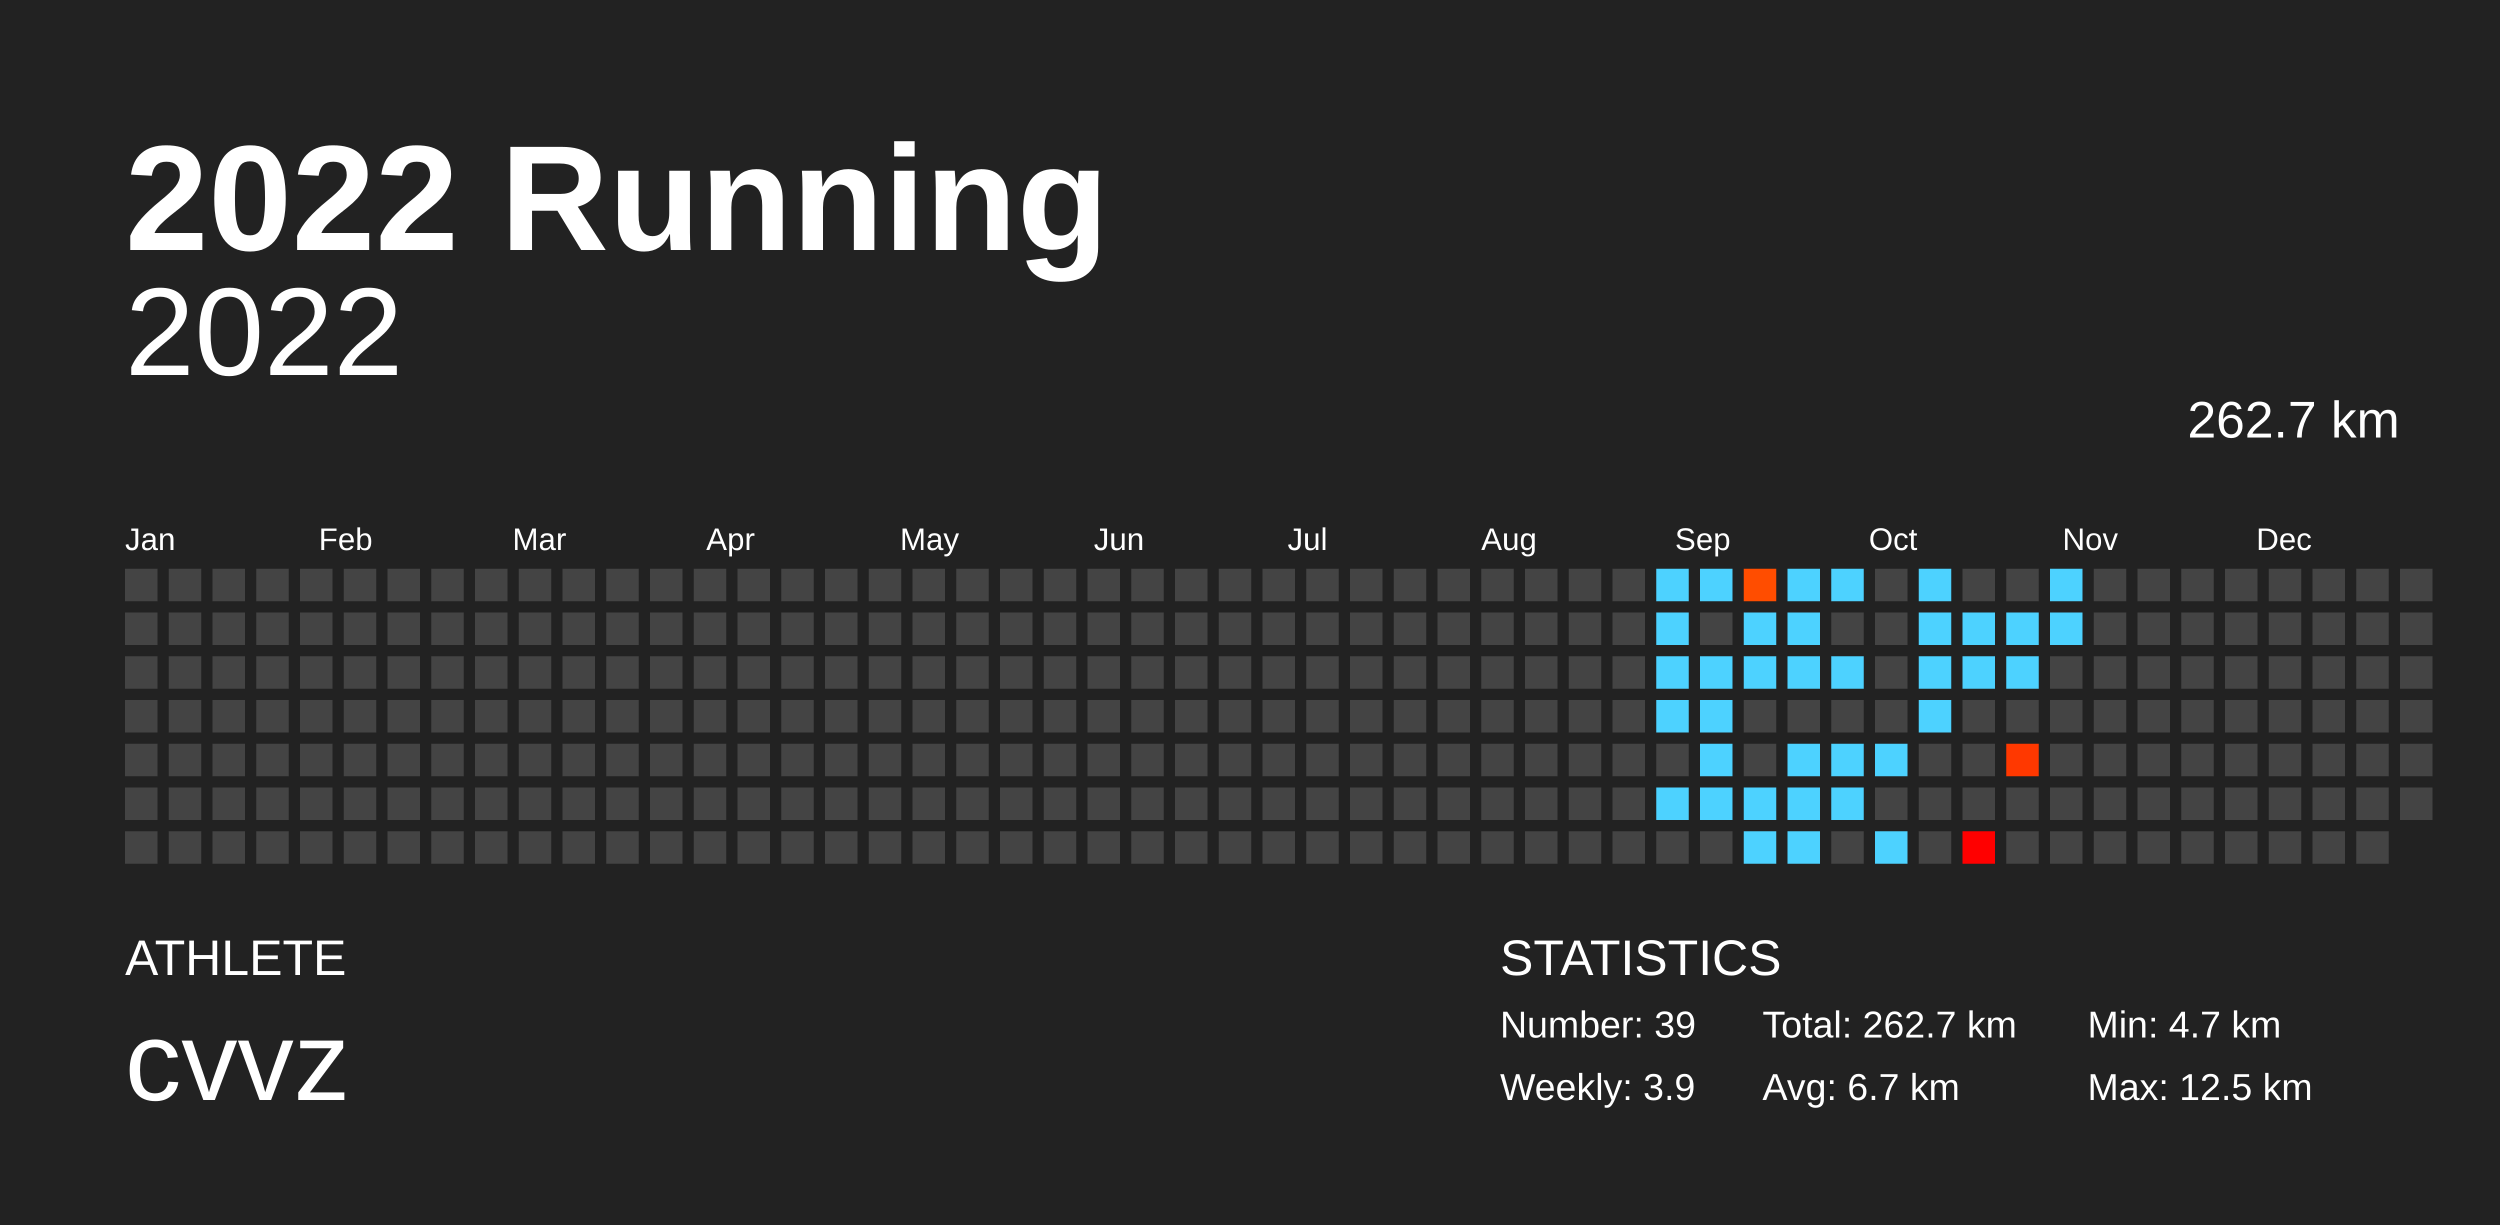
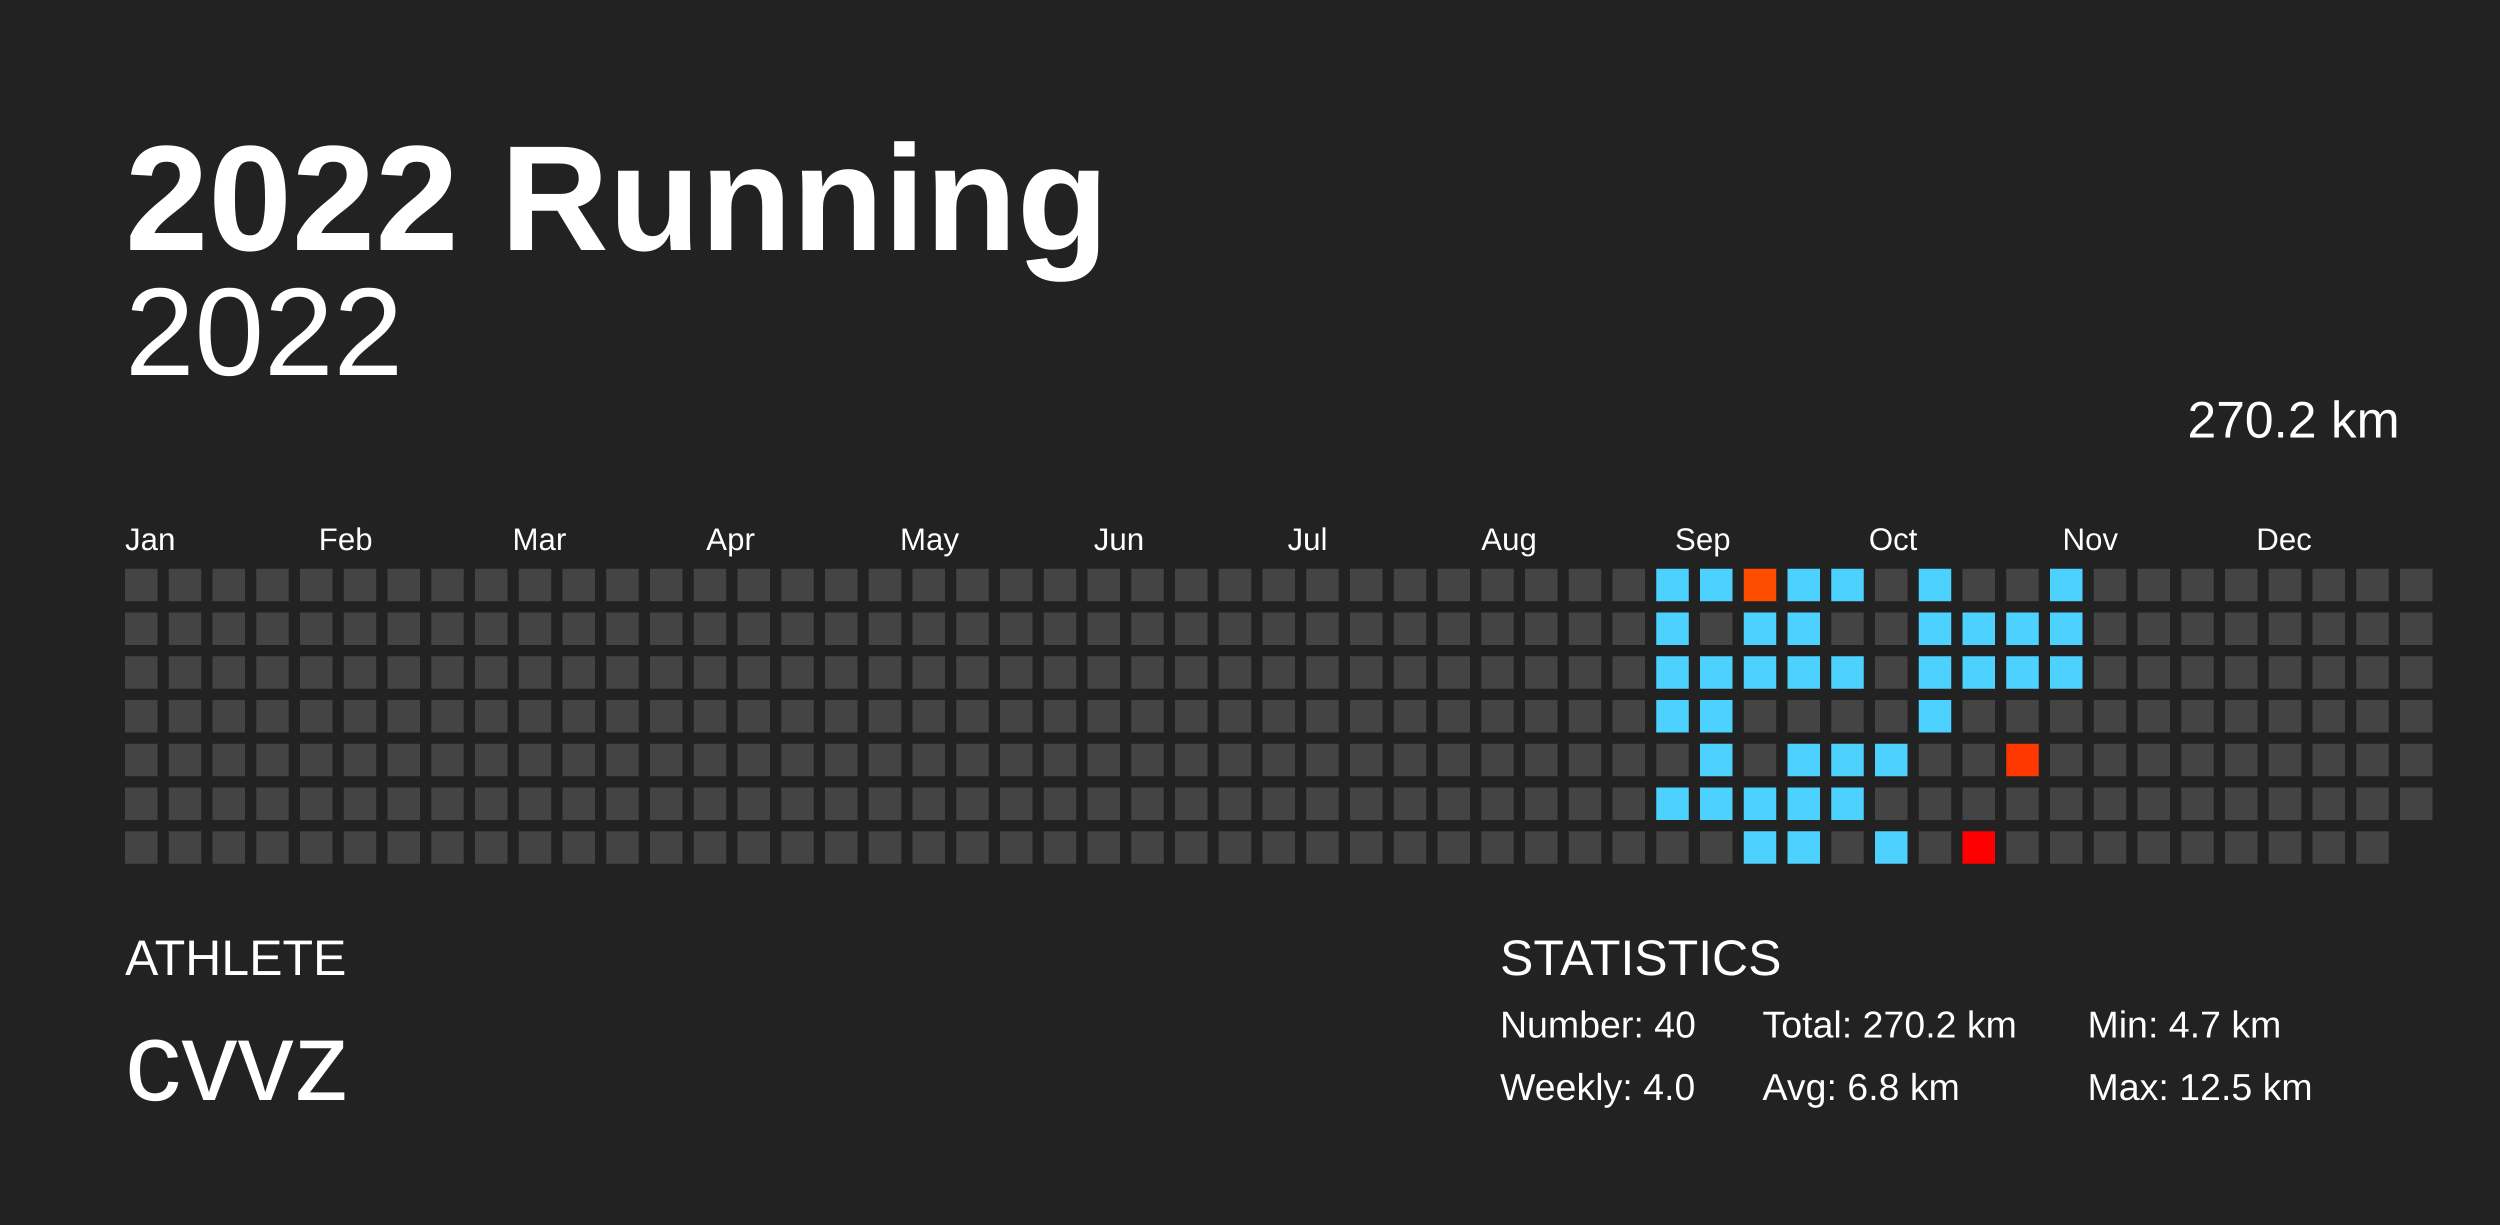
<svg xmlns="http://www.w3.org/2000/svg" baseProfile="full" height="98mm" version="1.1" viewBox="0,0,200,98" width="200mm">
  <defs />
  <rect fill="#222222" height="98" width="200" x="0" y="0" />
  <text fill="#FFFFFF" style="font-size:12px; font-family:Arial; font-weight:bold;" x="10" y="20">2022 Running</text>
  <text fill="#FFFFFF" style="font-size:4px; font-family:Arial" x="10" y="78">ATHLETE</text>
  <text fill="#FFFFFF" style="font-size:9px; font-family:Arial" x="10" y="88">cvvz</text>
  <text fill="#FFFFFF" style="font-size:4px; font-family:Arial" x="120" y="78">STATISTICS</text>
-   <text fill="#FFFFFF" style="font-size:3px; font-family:Arial" x="120" y="83">Number: 39</text>
-   <text fill="#FFFFFF" style="font-size:3px; font-family:Arial" x="120" y="88">Weekly: 3.9</text>
-   <text fill="#FFFFFF" style="font-size:3px; font-family:Arial" x="141" y="83">Total: 262.7 km</text>
-   <text fill="#FFFFFF" style="font-size:3px; font-family:Arial" x="141" y="88">Avg: 6.7 km</text>
+   <text fill="#FFFFFF" style="font-size:3px; font-family:Arial" x="120" y="83">Number: 40</text>
+   <text fill="#FFFFFF" style="font-size:3px; font-family:Arial" x="120" y="88">Weekly: 4.0</text>
+   <text fill="#FFFFFF" style="font-size:3px; font-family:Arial" x="141" y="83">Total: 270.2 km</text>
+   <text fill="#FFFFFF" style="font-size:3px; font-family:Arial" x="141" y="88">Avg: 6.8 km</text>
  <text fill="#FFFFFF" style="font-size:3px; font-family:Arial" x="167" y="83">Min: 4.7 km</text>
  <text fill="#FFFFFF" style="font-size:3px; font-family:Arial" x="167" y="88">Max: 12.5 km</text>
  <text alignment-baseline="hanging" fill="#FFFFFF" style="font-size:10.0px; font-family:Arial;" x="10" y="30">2022</text>
-   <text alignment-baseline="hanging" fill="#FFFFFF" style="font-size:4.125px; font-family:Arial;" x="175" y="35">262.7 km</text>
+   <text alignment-baseline="hanging" fill="#FFFFFF" style="font-size:4.125px; font-family:Arial;" x="175" y="35">270.2 km</text>
  <text fill="#FFFFFF" style="font-size:2.5px; font-family:Arial" x="10.0" y="44">Jan</text>
  <text fill="#FFFFFF" style="font-size:2.5px; font-family:Arial" x="25.5" y="44">Feb</text>
  <text fill="#FFFFFF" style="font-size:2.5px; font-family:Arial" x="41.0" y="44">Mar</text>
  <text fill="#FFFFFF" style="font-size:2.5px; font-family:Arial" x="56.5" y="44">Apr</text>
  <text fill="#FFFFFF" style="font-size:2.5px; font-family:Arial" x="72.0" y="44">May</text>
  <text fill="#FFFFFF" style="font-size:2.5px; font-family:Arial" x="87.5" y="44">Jun</text>
  <text fill="#FFFFFF" style="font-size:2.5px; font-family:Arial" x="103.0" y="44">Jul</text>
  <text fill="#FFFFFF" style="font-size:2.5px; font-family:Arial" x="118.5" y="44">Aug</text>
  <text fill="#FFFFFF" style="font-size:2.5px; font-family:Arial" x="134.0" y="44">Sep</text>
  <text fill="#FFFFFF" style="font-size:2.5px; font-family:Arial" x="149.5" y="44">Oct</text>
  <text fill="#FFFFFF" style="font-size:2.5px; font-family:Arial" x="165.0" y="44">Nov</text>
  <text fill="#FFFFFF" style="font-size:2.5px; font-family:Arial" x="180.5" y="44">Dec</text>
  <rect fill="#444444" height="2.6" width="2.6" x="10.0" y="45.5" />
  <rect fill="#444444" height="2.6" width="2.6" x="10.0" y="49.0" />
  <rect fill="#444444" height="2.6" width="2.6" x="10.0" y="52.5" />
  <rect fill="#444444" height="2.6" width="2.6" x="10.0" y="56.0" />
  <rect fill="#444444" height="2.6" width="2.6" x="10.0" y="59.5" />
  <rect fill="#444444" height="2.6" width="2.6" x="10.0" y="63.0" />
  <rect fill="#444444" height="2.6" width="2.6" x="10.0" y="66.5" />
  <rect fill="#444444" height="2.6" width="2.6" x="13.5" y="45.5" />
  <rect fill="#444444" height="2.6" width="2.6" x="13.5" y="49.0" />
  <rect fill="#444444" height="2.6" width="2.6" x="13.5" y="52.5" />
  <rect fill="#444444" height="2.6" width="2.6" x="13.5" y="56.0" />
  <rect fill="#444444" height="2.6" width="2.6" x="13.5" y="59.5" />
  <rect fill="#444444" height="2.6" width="2.6" x="13.5" y="63.0" />
  <rect fill="#444444" height="2.6" width="2.6" x="13.5" y="66.5" />
  <rect fill="#444444" height="2.6" width="2.6" x="17.0" y="45.5" />
  <rect fill="#444444" height="2.6" width="2.6" x="17.0" y="49.0" />
  <rect fill="#444444" height="2.6" width="2.6" x="17.0" y="52.5" />
  <rect fill="#444444" height="2.6" width="2.6" x="17.0" y="56.0" />
  <rect fill="#444444" height="2.6" width="2.6" x="17.0" y="59.5" />
  <rect fill="#444444" height="2.6" width="2.6" x="17.0" y="63.0" />
  <rect fill="#444444" height="2.6" width="2.6" x="17.0" y="66.5" />
  <rect fill="#444444" height="2.6" width="2.6" x="20.5" y="45.5" />
  <rect fill="#444444" height="2.6" width="2.6" x="20.5" y="49.0" />
  <rect fill="#444444" height="2.6" width="2.6" x="20.5" y="52.5" />
  <rect fill="#444444" height="2.6" width="2.6" x="20.5" y="56.0" />
  <rect fill="#444444" height="2.6" width="2.6" x="20.5" y="59.5" />
  <rect fill="#444444" height="2.6" width="2.6" x="20.5" y="63.0" />
  <rect fill="#444444" height="2.6" width="2.6" x="20.5" y="66.5" />
  <rect fill="#444444" height="2.6" width="2.6" x="24.0" y="45.5" />
  <rect fill="#444444" height="2.6" width="2.6" x="24.0" y="49.0" />
  <rect fill="#444444" height="2.6" width="2.6" x="24.0" y="52.5" />
  <rect fill="#444444" height="2.6" width="2.6" x="24.0" y="56.0" />
  <rect fill="#444444" height="2.6" width="2.6" x="24.0" y="59.5" />
  <rect fill="#444444" height="2.6" width="2.6" x="24.0" y="63.0" />
  <rect fill="#444444" height="2.6" width="2.6" x="24.0" y="66.5" />
  <rect fill="#444444" height="2.6" width="2.6" x="27.5" y="45.5" />
  <rect fill="#444444" height="2.6" width="2.6" x="27.5" y="49.0" />
  <rect fill="#444444" height="2.6" width="2.6" x="27.5" y="52.5" />
  <rect fill="#444444" height="2.6" width="2.6" x="27.5" y="56.0" />
  <rect fill="#444444" height="2.6" width="2.6" x="27.5" y="59.5" />
  <rect fill="#444444" height="2.6" width="2.6" x="27.5" y="63.0" />
  <rect fill="#444444" height="2.6" width="2.6" x="27.5" y="66.5" />
  <rect fill="#444444" height="2.6" width="2.6" x="31.0" y="45.5" />
  <rect fill="#444444" height="2.6" width="2.6" x="31.0" y="49.0" />
  <rect fill="#444444" height="2.6" width="2.6" x="31.0" y="52.5" />
  <rect fill="#444444" height="2.6" width="2.6" x="31.0" y="56.0" />
  <rect fill="#444444" height="2.6" width="2.6" x="31.0" y="59.5" />
  <rect fill="#444444" height="2.6" width="2.6" x="31.0" y="63.0" />
  <rect fill="#444444" height="2.6" width="2.6" x="31.0" y="66.5" />
  <rect fill="#444444" height="2.6" width="2.6" x="34.5" y="45.5" />
  <rect fill="#444444" height="2.6" width="2.6" x="34.5" y="49.0" />
  <rect fill="#444444" height="2.6" width="2.6" x="34.5" y="52.5" />
  <rect fill="#444444" height="2.6" width="2.6" x="34.5" y="56.0" />
  <rect fill="#444444" height="2.6" width="2.6" x="34.5" y="59.5" />
  <rect fill="#444444" height="2.6" width="2.6" x="34.5" y="63.0" />
  <rect fill="#444444" height="2.6" width="2.6" x="34.5" y="66.5" />
  <rect fill="#444444" height="2.6" width="2.6" x="38.0" y="45.5" />
  <rect fill="#444444" height="2.6" width="2.6" x="38.0" y="49.0" />
  <rect fill="#444444" height="2.6" width="2.6" x="38.0" y="52.5" />
  <rect fill="#444444" height="2.6" width="2.6" x="38.0" y="56.0" />
  <rect fill="#444444" height="2.6" width="2.6" x="38.0" y="59.5" />
  <rect fill="#444444" height="2.6" width="2.6" x="38.0" y="63.0" />
  <rect fill="#444444" height="2.6" width="2.6" x="38.0" y="66.5" />
  <rect fill="#444444" height="2.6" width="2.6" x="41.5" y="45.5" />
  <rect fill="#444444" height="2.6" width="2.6" x="41.5" y="49.0" />
  <rect fill="#444444" height="2.6" width="2.6" x="41.5" y="52.5" />
  <rect fill="#444444" height="2.6" width="2.6" x="41.5" y="56.0" />
  <rect fill="#444444" height="2.6" width="2.6" x="41.5" y="59.5" />
  <rect fill="#444444" height="2.6" width="2.6" x="41.5" y="63.0" />
  <rect fill="#444444" height="2.6" width="2.6" x="41.5" y="66.5" />
  <rect fill="#444444" height="2.6" width="2.6" x="45.0" y="45.5" />
  <rect fill="#444444" height="2.6" width="2.6" x="45.0" y="49.0" />
  <rect fill="#444444" height="2.6" width="2.6" x="45.0" y="52.5" />
  <rect fill="#444444" height="2.6" width="2.6" x="45.0" y="56.0" />
  <rect fill="#444444" height="2.6" width="2.6" x="45.0" y="59.5" />
  <rect fill="#444444" height="2.6" width="2.6" x="45.0" y="63.0" />
  <rect fill="#444444" height="2.6" width="2.6" x="45.0" y="66.5" />
  <rect fill="#444444" height="2.6" width="2.6" x="48.5" y="45.5" />
  <rect fill="#444444" height="2.6" width="2.6" x="48.5" y="49.0" />
  <rect fill="#444444" height="2.6" width="2.6" x="48.5" y="52.5" />
  <rect fill="#444444" height="2.6" width="2.6" x="48.5" y="56.0" />
  <rect fill="#444444" height="2.6" width="2.6" x="48.5" y="59.5" />
  <rect fill="#444444" height="2.6" width="2.6" x="48.5" y="63.0" />
  <rect fill="#444444" height="2.6" width="2.6" x="48.5" y="66.5" />
  <rect fill="#444444" height="2.6" width="2.6" x="52.0" y="45.5" />
  <rect fill="#444444" height="2.6" width="2.6" x="52.0" y="49.0" />
  <rect fill="#444444" height="2.6" width="2.6" x="52.0" y="52.5" />
  <rect fill="#444444" height="2.6" width="2.6" x="52.0" y="56.0" />
  <rect fill="#444444" height="2.6" width="2.6" x="52.0" y="59.5" />
  <rect fill="#444444" height="2.6" width="2.6" x="52.0" y="63.0" />
  <rect fill="#444444" height="2.6" width="2.6" x="52.0" y="66.5" />
  <rect fill="#444444" height="2.6" width="2.6" x="55.5" y="45.5" />
  <rect fill="#444444" height="2.6" width="2.6" x="55.5" y="49.0" />
  <rect fill="#444444" height="2.6" width="2.6" x="55.5" y="52.5" />
  <rect fill="#444444" height="2.6" width="2.6" x="55.5" y="56.0" />
  <rect fill="#444444" height="2.6" width="2.6" x="55.5" y="59.5" />
  <rect fill="#444444" height="2.6" width="2.6" x="55.5" y="63.0" />
  <rect fill="#444444" height="2.6" width="2.6" x="55.5" y="66.5" />
  <rect fill="#444444" height="2.6" width="2.6" x="59.0" y="45.5" />
  <rect fill="#444444" height="2.6" width="2.6" x="59.0" y="49.0" />
  <rect fill="#444444" height="2.6" width="2.6" x="59.0" y="52.5" />
  <rect fill="#444444" height="2.6" width="2.6" x="59.0" y="56.0" />
  <rect fill="#444444" height="2.6" width="2.6" x="59.0" y="59.5" />
  <rect fill="#444444" height="2.6" width="2.6" x="59.0" y="63.0" />
  <rect fill="#444444" height="2.6" width="2.6" x="59.0" y="66.5" />
  <rect fill="#444444" height="2.6" width="2.6" x="62.5" y="45.5" />
  <rect fill="#444444" height="2.6" width="2.6" x="62.5" y="49.0" />
  <rect fill="#444444" height="2.6" width="2.6" x="62.5" y="52.5" />
  <rect fill="#444444" height="2.6" width="2.6" x="62.5" y="56.0" />
  <rect fill="#444444" height="2.6" width="2.6" x="62.5" y="59.5" />
  <rect fill="#444444" height="2.6" width="2.6" x="62.5" y="63.0" />
  <rect fill="#444444" height="2.6" width="2.6" x="62.5" y="66.5" />
  <rect fill="#444444" height="2.6" width="2.6" x="66.0" y="45.5" />
  <rect fill="#444444" height="2.6" width="2.6" x="66.0" y="49.0" />
  <rect fill="#444444" height="2.6" width="2.6" x="66.0" y="52.5" />
  <rect fill="#444444" height="2.6" width="2.6" x="66.0" y="56.0" />
  <rect fill="#444444" height="2.6" width="2.6" x="66.0" y="59.5" />
  <rect fill="#444444" height="2.6" width="2.6" x="66.0" y="63.0" />
  <rect fill="#444444" height="2.6" width="2.6" x="66.0" y="66.5" />
  <rect fill="#444444" height="2.6" width="2.6" x="69.5" y="45.5" />
  <rect fill="#444444" height="2.6" width="2.6" x="69.5" y="49.0" />
  <rect fill="#444444" height="2.6" width="2.6" x="69.5" y="52.5" />
  <rect fill="#444444" height="2.6" width="2.6" x="69.5" y="56.0" />
  <rect fill="#444444" height="2.6" width="2.6" x="69.5" y="59.5" />
  <rect fill="#444444" height="2.6" width="2.6" x="69.5" y="63.0" />
  <rect fill="#444444" height="2.6" width="2.6" x="69.5" y="66.5" />
  <rect fill="#444444" height="2.6" width="2.6" x="73.0" y="45.5" />
  <rect fill="#444444" height="2.6" width="2.6" x="73.0" y="49.0" />
  <rect fill="#444444" height="2.6" width="2.6" x="73.0" y="52.5" />
  <rect fill="#444444" height="2.6" width="2.6" x="73.0" y="56.0" />
  <rect fill="#444444" height="2.6" width="2.6" x="73.0" y="59.5" />
  <rect fill="#444444" height="2.6" width="2.6" x="73.0" y="63.0" />
  <rect fill="#444444" height="2.6" width="2.6" x="73.0" y="66.5" />
  <rect fill="#444444" height="2.6" width="2.6" x="76.5" y="45.5" />
  <rect fill="#444444" height="2.6" width="2.6" x="76.5" y="49.0" />
  <rect fill="#444444" height="2.6" width="2.6" x="76.5" y="52.5" />
  <rect fill="#444444" height="2.6" width="2.6" x="76.5" y="56.0" />
  <rect fill="#444444" height="2.6" width="2.6" x="76.5" y="59.5" />
  <rect fill="#444444" height="2.6" width="2.6" x="76.5" y="63.0" />
  <rect fill="#444444" height="2.6" width="2.6" x="76.5" y="66.5" />
  <rect fill="#444444" height="2.6" width="2.6" x="80.0" y="45.5" />
  <rect fill="#444444" height="2.6" width="2.6" x="80.0" y="49.0" />
  <rect fill="#444444" height="2.6" width="2.6" x="80.0" y="52.5" />
  <rect fill="#444444" height="2.6" width="2.6" x="80.0" y="56.0" />
  <rect fill="#444444" height="2.6" width="2.6" x="80.0" y="59.5" />
  <rect fill="#444444" height="2.6" width="2.6" x="80.0" y="63.0" />
  <rect fill="#444444" height="2.6" width="2.6" x="80.0" y="66.5" />
  <rect fill="#444444" height="2.6" width="2.6" x="83.5" y="45.5" />
  <rect fill="#444444" height="2.6" width="2.6" x="83.5" y="49.0" />
  <rect fill="#444444" height="2.6" width="2.6" x="83.5" y="52.5" />
  <rect fill="#444444" height="2.6" width="2.6" x="83.5" y="56.0" />
  <rect fill="#444444" height="2.6" width="2.6" x="83.5" y="59.5" />
  <rect fill="#444444" height="2.6" width="2.6" x="83.5" y="63.0" />
  <rect fill="#444444" height="2.6" width="2.6" x="83.5" y="66.5" />
  <rect fill="#444444" height="2.6" width="2.6" x="87.0" y="45.5" />
  <rect fill="#444444" height="2.6" width="2.6" x="87.0" y="49.0" />
  <rect fill="#444444" height="2.6" width="2.6" x="87.0" y="52.5" />
  <rect fill="#444444" height="2.6" width="2.6" x="87.0" y="56.0" />
  <rect fill="#444444" height="2.6" width="2.6" x="87.0" y="59.5" />
  <rect fill="#444444" height="2.6" width="2.6" x="87.0" y="63.0" />
  <rect fill="#444444" height="2.6" width="2.6" x="87.0" y="66.5" />
  <rect fill="#444444" height="2.6" width="2.6" x="90.5" y="45.5" />
  <rect fill="#444444" height="2.6" width="2.6" x="90.5" y="49.0" />
  <rect fill="#444444" height="2.6" width="2.6" x="90.5" y="52.5" />
  <rect fill="#444444" height="2.6" width="2.6" x="90.5" y="56.0" />
  <rect fill="#444444" height="2.6" width="2.6" x="90.5" y="59.5" />
  <rect fill="#444444" height="2.6" width="2.6" x="90.5" y="63.0" />
  <rect fill="#444444" height="2.6" width="2.6" x="90.5" y="66.5" />
  <rect fill="#444444" height="2.6" width="2.6" x="94.0" y="45.5" />
  <rect fill="#444444" height="2.6" width="2.6" x="94.0" y="49.0" />
  <rect fill="#444444" height="2.6" width="2.6" x="94.0" y="52.5" />
  <rect fill="#444444" height="2.6" width="2.6" x="94.0" y="56.0" />
  <rect fill="#444444" height="2.6" width="2.6" x="94.0" y="59.5" />
  <rect fill="#444444" height="2.6" width="2.6" x="94.0" y="63.0" />
  <rect fill="#444444" height="2.6" width="2.6" x="94.0" y="66.5" />
  <rect fill="#444444" height="2.6" width="2.6" x="97.5" y="45.5" />
  <rect fill="#444444" height="2.6" width="2.6" x="97.5" y="49.0" />
  <rect fill="#444444" height="2.6" width="2.6" x="97.5" y="52.5" />
  <rect fill="#444444" height="2.6" width="2.6" x="97.5" y="56.0" />
  <rect fill="#444444" height="2.6" width="2.6" x="97.5" y="59.5" />
  <rect fill="#444444" height="2.6" width="2.6" x="97.5" y="63.0" />
  <rect fill="#444444" height="2.6" width="2.6" x="97.5" y="66.5" />
  <rect fill="#444444" height="2.6" width="2.6" x="101.0" y="45.5" />
  <rect fill="#444444" height="2.6" width="2.6" x="101.0" y="49.0" />
  <rect fill="#444444" height="2.6" width="2.6" x="101.0" y="52.5" />
  <rect fill="#444444" height="2.6" width="2.6" x="101.0" y="56.0" />
  <rect fill="#444444" height="2.6" width="2.6" x="101.0" y="59.5" />
  <rect fill="#444444" height="2.6" width="2.6" x="101.0" y="63.0" />
  <rect fill="#444444" height="2.6" width="2.6" x="101.0" y="66.5" />
  <rect fill="#444444" height="2.6" width="2.6" x="104.5" y="45.5" />
  <rect fill="#444444" height="2.6" width="2.6" x="104.5" y="49.0" />
  <rect fill="#444444" height="2.6" width="2.6" x="104.5" y="52.5" />
  <rect fill="#444444" height="2.6" width="2.6" x="104.5" y="56.0" />
  <rect fill="#444444" height="2.6" width="2.6" x="104.5" y="59.5" />
  <rect fill="#444444" height="2.6" width="2.6" x="104.5" y="63.0" />
  <rect fill="#444444" height="2.6" width="2.6" x="104.5" y="66.5" />
  <rect fill="#444444" height="2.6" width="2.6" x="108.0" y="45.5" />
  <rect fill="#444444" height="2.6" width="2.6" x="108.0" y="49.0" />
  <rect fill="#444444" height="2.6" width="2.6" x="108.0" y="52.5" />
  <rect fill="#444444" height="2.6" width="2.6" x="108.0" y="56.0" />
  <rect fill="#444444" height="2.6" width="2.6" x="108.0" y="59.5" />
  <rect fill="#444444" height="2.6" width="2.6" x="108.0" y="63.0" />
  <rect fill="#444444" height="2.6" width="2.6" x="108.0" y="66.5" />
  <rect fill="#444444" height="2.6" width="2.6" x="111.5" y="45.5" />
  <rect fill="#444444" height="2.6" width="2.6" x="111.5" y="49.0" />
  <rect fill="#444444" height="2.6" width="2.6" x="111.5" y="52.5" />
  <rect fill="#444444" height="2.6" width="2.6" x="111.5" y="56.0" />
  <rect fill="#444444" height="2.6" width="2.6" x="111.5" y="59.5" />
  <rect fill="#444444" height="2.6" width="2.6" x="111.5" y="63.0" />
  <rect fill="#444444" height="2.6" width="2.6" x="111.5" y="66.5" />
  <rect fill="#444444" height="2.6" width="2.6" x="115.0" y="45.5" />
  <rect fill="#444444" height="2.6" width="2.6" x="115.0" y="49.0" />
  <rect fill="#444444" height="2.6" width="2.6" x="115.0" y="52.5" />
  <rect fill="#444444" height="2.6" width="2.6" x="115.0" y="56.0" />
  <rect fill="#444444" height="2.6" width="2.6" x="115.0" y="59.5" />
  <rect fill="#444444" height="2.6" width="2.6" x="115.0" y="63.0" />
  <rect fill="#444444" height="2.6" width="2.6" x="115.0" y="66.5" />
  <rect fill="#444444" height="2.6" width="2.6" x="118.5" y="45.5" />
  <rect fill="#444444" height="2.6" width="2.6" x="118.5" y="49.0" />
  <rect fill="#444444" height="2.6" width="2.6" x="118.5" y="52.5" />
  <rect fill="#444444" height="2.6" width="2.6" x="118.5" y="56.0" />
  <rect fill="#444444" height="2.6" width="2.6" x="118.5" y="59.5" />
  <rect fill="#444444" height="2.6" width="2.6" x="118.5" y="63.0" />
  <rect fill="#444444" height="2.6" width="2.6" x="118.5" y="66.5" />
  <rect fill="#444444" height="2.6" width="2.6" x="122.0" y="45.5" />
  <rect fill="#444444" height="2.6" width="2.6" x="122.0" y="49.0" />
  <rect fill="#444444" height="2.6" width="2.6" x="122.0" y="52.5" />
  <rect fill="#444444" height="2.6" width="2.6" x="122.0" y="56.0" />
  <rect fill="#444444" height="2.6" width="2.6" x="122.0" y="59.5" />
  <rect fill="#444444" height="2.6" width="2.6" x="122.0" y="63.0" />
  <rect fill="#444444" height="2.6" width="2.6" x="122.0" y="66.5" />
  <rect fill="#444444" height="2.6" width="2.6" x="125.5" y="45.5" />
  <rect fill="#444444" height="2.6" width="2.6" x="125.5" y="49.0" />
  <rect fill="#444444" height="2.6" width="2.6" x="125.5" y="52.5" />
  <rect fill="#444444" height="2.6" width="2.6" x="125.5" y="56.0" />
  <rect fill="#444444" height="2.6" width="2.6" x="125.5" y="59.5" />
  <rect fill="#444444" height="2.6" width="2.6" x="125.5" y="63.0" />
  <rect fill="#444444" height="2.6" width="2.6" x="125.5" y="66.5" />
  <rect fill="#444444" height="2.6" width="2.6" x="129.0" y="45.5" />
  <rect fill="#444444" height="2.6" width="2.6" x="129.0" y="49.0" />
  <rect fill="#444444" height="2.6" width="2.6" x="129.0" y="52.5" />
  <rect fill="#444444" height="2.6" width="2.6" x="129.0" y="56.0" />
  <rect fill="#444444" height="2.6" width="2.6" x="129.0" y="59.5" />
  <rect fill="#444444" height="2.6" width="2.6" x="129.0" y="63.0" />
  <rect fill="#444444" height="2.6" width="2.6" x="129.0" y="66.5" />
  <rect fill="#4dd2ff" height="2.6" width="2.6" x="132.5" y="45.5" />
  <rect fill="#4dd2ff" height="2.6" width="2.6" x="132.5" y="49.0" />
  <rect fill="#4dd2ff" height="2.6" width="2.6" x="132.5" y="52.5" />
  <rect fill="#4dd2ff" height="2.6" width="2.6" x="132.5" y="56.0" />
  <rect fill="#444444" height="2.6" width="2.6" x="132.5" y="59.5" />
  <rect fill="#4dd2ff" height="2.6" width="2.6" x="132.5" y="63.0" />
  <rect fill="#444444" height="2.6" width="2.6" x="132.5" y="66.5" />
  <rect fill="#4dd2ff" height="2.6" width="2.6" x="136.0" y="45.5" />
  <rect fill="#444444" height="2.6" width="2.6" x="136.0" y="49.0" />
  <rect fill="#4dd2ff" height="2.6" width="2.6" x="136.0" y="52.5" />
  <rect fill="#4dd2ff" height="2.6" width="2.6" x="136.0" y="56.0" />
  <rect fill="#4dd2ff" height="2.6" width="2.6" x="136.0" y="59.5" />
  <rect fill="#4dd2ff" height="2.6" width="2.6" x="136.0" y="63.0" />
  <rect fill="#444444" height="2.6" width="2.6" x="136.0" y="66.5" />
  <rect fill="#ff4d00" height="2.6" width="2.6" x="139.5" y="45.5" />
  <rect fill="#4dd2ff" height="2.6" width="2.6" x="139.5" y="49.0" />
  <rect fill="#4dd2ff" height="2.6" width="2.6" x="139.5" y="52.5" />
  <rect fill="#444444" height="2.6" width="2.6" x="139.5" y="56.0" />
  <rect fill="#444444" height="2.6" width="2.6" x="139.5" y="59.5" />
  <rect fill="#4dd2ff" height="2.6" width="2.6" x="139.5" y="63.0" />
  <rect fill="#4dd2ff" height="2.6" width="2.6" x="139.5" y="66.5" />
  <rect fill="#4dd2ff" height="2.6" width="2.6" x="143.0" y="45.5" />
  <rect fill="#4dd2ff" height="2.6" width="2.6" x="143.0" y="49.0" />
  <rect fill="#4dd2ff" height="2.6" width="2.6" x="143.0" y="52.5" />
  <rect fill="#444444" height="2.6" width="2.6" x="143.0" y="56.0" />
  <rect fill="#4dd2ff" height="2.6" width="2.6" x="143.0" y="59.5" />
  <rect fill="#4dd2ff" height="2.6" width="2.6" x="143.0" y="63.0" />
  <rect fill="#4dd2ff" height="2.6" width="2.6" x="143.0" y="66.5" />
  <rect fill="#4dd2ff" height="2.6" width="2.6" x="146.5" y="45.5" />
  <rect fill="#444444" height="2.6" width="2.6" x="146.5" y="49.0" />
  <rect fill="#4dd2ff" height="2.6" width="2.6" x="146.5" y="52.5" />
  <rect fill="#444444" height="2.6" width="2.6" x="146.5" y="56.0" />
  <rect fill="#4dd2ff" height="2.6" width="2.6" x="146.5" y="59.5" />
  <rect fill="#4dd2ff" height="2.6" width="2.6" x="146.5" y="63.0" />
  <rect fill="#444444" height="2.6" width="2.6" x="146.5" y="66.5" />
  <rect fill="#444444" height="2.6" width="2.6" x="150.0" y="45.5" />
  <rect fill="#444444" height="2.6" width="2.6" x="150.0" y="49.0" />
  <rect fill="#444444" height="2.6" width="2.6" x="150.0" y="52.5" />
  <rect fill="#444444" height="2.6" width="2.6" x="150.0" y="56.0" />
  <rect fill="#4dd2ff" height="2.6" width="2.6" x="150.0" y="59.5" />
  <rect fill="#444444" height="2.6" width="2.6" x="150.0" y="63.0" />
  <rect fill="#4dd2ff" height="2.6" width="2.6" x="150.0" y="66.5" />
  <rect fill="#4dd2ff" height="2.6" width="2.6" x="153.5" y="45.5" />
  <rect fill="#4dd2ff" height="2.6" width="2.6" x="153.5" y="49.0" />
  <rect fill="#4dd2ff" height="2.6" width="2.6" x="153.5" y="52.5" />
  <rect fill="#4dd2ff" height="2.6" width="2.6" x="153.5" y="56.0" />
  <rect fill="#444444" height="2.6" width="2.6" x="153.5" y="59.5" />
  <rect fill="#444444" height="2.6" width="2.6" x="153.5" y="63.0" />
  <rect fill="#444444" height="2.6" width="2.6" x="153.5" y="66.5" />
  <rect fill="#444444" height="2.6" width="2.6" x="157.0" y="45.5" />
  <rect fill="#4dd2ff" height="2.6" width="2.6" x="157.0" y="49.0" />
  <rect fill="#4dd2ff" height="2.6" width="2.6" x="157.0" y="52.5" />
  <rect fill="#444444" height="2.6" width="2.6" x="157.0" y="56.0" />
  <rect fill="#444444" height="2.6" width="2.6" x="157.0" y="59.5" />
  <rect fill="#444444" height="2.6" width="2.6" x="157.0" y="63.0" />
  <rect fill="#ff0000" height="2.6" width="2.6" x="157.0" y="66.5" />
  <rect fill="#444444" height="2.6" width="2.6" x="160.5" y="45.5" />
  <rect fill="#4dd2ff" height="2.6" width="2.6" x="160.5" y="49.0" />
  <rect fill="#4dd2ff" height="2.6" width="2.6" x="160.5" y="52.5" />
  <rect fill="#444444" height="2.6" width="2.6" x="160.5" y="56.0" />
  <rect fill="#ff3800" height="2.6" width="2.6" x="160.5" y="59.5" />
  <rect fill="#444444" height="2.6" width="2.6" x="160.5" y="63.0" />
  <rect fill="#444444" height="2.6" width="2.6" x="160.5" y="66.5" />
  <rect fill="#4dd2ff" height="2.6" width="2.6" x="164.0" y="45.5" />
  <rect fill="#4dd2ff" height="2.6" width="2.6" x="164.0" y="49.0" />
-   <rect fill="#444444" height="2.6" width="2.6" x="164.0" y="52.5" />
+   <rect fill="#4dd2ff" height="2.6" width="2.6" x="164.0" y="52.5" />
  <rect fill="#444444" height="2.6" width="2.6" x="164.0" y="56.0" />
  <rect fill="#444444" height="2.6" width="2.6" x="164.0" y="59.5" />
  <rect fill="#444444" height="2.6" width="2.6" x="164.0" y="63.0" />
  <rect fill="#444444" height="2.6" width="2.6" x="164.0" y="66.5" />
  <rect fill="#444444" height="2.6" width="2.6" x="167.5" y="45.5" />
  <rect fill="#444444" height="2.6" width="2.6" x="167.5" y="49.0" />
  <rect fill="#444444" height="2.6" width="2.6" x="167.5" y="52.5" />
  <rect fill="#444444" height="2.6" width="2.6" x="167.5" y="56.0" />
  <rect fill="#444444" height="2.6" width="2.6" x="167.5" y="59.5" />
  <rect fill="#444444" height="2.6" width="2.6" x="167.5" y="63.0" />
  <rect fill="#444444" height="2.6" width="2.6" x="167.5" y="66.5" />
  <rect fill="#444444" height="2.6" width="2.6" x="171.0" y="45.5" />
  <rect fill="#444444" height="2.6" width="2.6" x="171.0" y="49.0" />
  <rect fill="#444444" height="2.6" width="2.6" x="171.0" y="52.5" />
  <rect fill="#444444" height="2.6" width="2.6" x="171.0" y="56.0" />
  <rect fill="#444444" height="2.6" width="2.6" x="171.0" y="59.5" />
  <rect fill="#444444" height="2.6" width="2.6" x="171.0" y="63.0" />
  <rect fill="#444444" height="2.6" width="2.6" x="171.0" y="66.5" />
  <rect fill="#444444" height="2.6" width="2.6" x="174.5" y="45.5" />
  <rect fill="#444444" height="2.6" width="2.6" x="174.5" y="49.0" />
  <rect fill="#444444" height="2.6" width="2.6" x="174.5" y="52.5" />
  <rect fill="#444444" height="2.6" width="2.6" x="174.5" y="56.0" />
  <rect fill="#444444" height="2.6" width="2.6" x="174.5" y="59.5" />
  <rect fill="#444444" height="2.6" width="2.6" x="174.5" y="63.0" />
  <rect fill="#444444" height="2.6" width="2.6" x="174.5" y="66.5" />
  <rect fill="#444444" height="2.6" width="2.6" x="178.0" y="45.5" />
  <rect fill="#444444" height="2.6" width="2.6" x="178.0" y="49.0" />
  <rect fill="#444444" height="2.6" width="2.6" x="178.0" y="52.5" />
  <rect fill="#444444" height="2.6" width="2.6" x="178.0" y="56.0" />
  <rect fill="#444444" height="2.6" width="2.6" x="178.0" y="59.5" />
  <rect fill="#444444" height="2.6" width="2.6" x="178.0" y="63.0" />
  <rect fill="#444444" height="2.6" width="2.6" x="178.0" y="66.5" />
  <rect fill="#444444" height="2.6" width="2.6" x="181.5" y="45.5" />
  <rect fill="#444444" height="2.6" width="2.6" x="181.5" y="49.0" />
  <rect fill="#444444" height="2.6" width="2.6" x="181.5" y="52.5" />
  <rect fill="#444444" height="2.6" width="2.6" x="181.5" y="56.0" />
  <rect fill="#444444" height="2.6" width="2.6" x="181.5" y="59.5" />
  <rect fill="#444444" height="2.6" width="2.6" x="181.5" y="63.0" />
  <rect fill="#444444" height="2.6" width="2.6" x="181.5" y="66.5" />
  <rect fill="#444444" height="2.6" width="2.6" x="185.0" y="45.5" />
  <rect fill="#444444" height="2.6" width="2.6" x="185.0" y="49.0" />
  <rect fill="#444444" height="2.6" width="2.6" x="185.0" y="52.5" />
  <rect fill="#444444" height="2.6" width="2.6" x="185.0" y="56.0" />
  <rect fill="#444444" height="2.6" width="2.6" x="185.0" y="59.5" />
  <rect fill="#444444" height="2.6" width="2.6" x="185.0" y="63.0" />
  <rect fill="#444444" height="2.6" width="2.6" x="185.0" y="66.5" />
  <rect fill="#444444" height="2.6" width="2.6" x="188.5" y="45.5" />
  <rect fill="#444444" height="2.6" width="2.6" x="188.5" y="49.0" />
  <rect fill="#444444" height="2.6" width="2.6" x="188.5" y="52.5" />
  <rect fill="#444444" height="2.6" width="2.6" x="188.5" y="56.0" />
  <rect fill="#444444" height="2.6" width="2.6" x="188.5" y="59.5" />
  <rect fill="#444444" height="2.6" width="2.6" x="188.5" y="63.0" />
  <rect fill="#444444" height="2.6" width="2.6" x="188.5" y="66.5" />
  <rect fill="#444444" height="2.6" width="2.6" x="192.0" y="45.5" />
  <rect fill="#444444" height="2.6" width="2.6" x="192.0" y="49.0" />
  <rect fill="#444444" height="2.6" width="2.6" x="192.0" y="52.5" />
  <rect fill="#444444" height="2.6" width="2.6" x="192.0" y="56.0" />
  <rect fill="#444444" height="2.6" width="2.6" x="192.0" y="59.5" />
  <rect fill="#444444" height="2.6" width="2.6" x="192.0" y="63.0" />
</svg>
